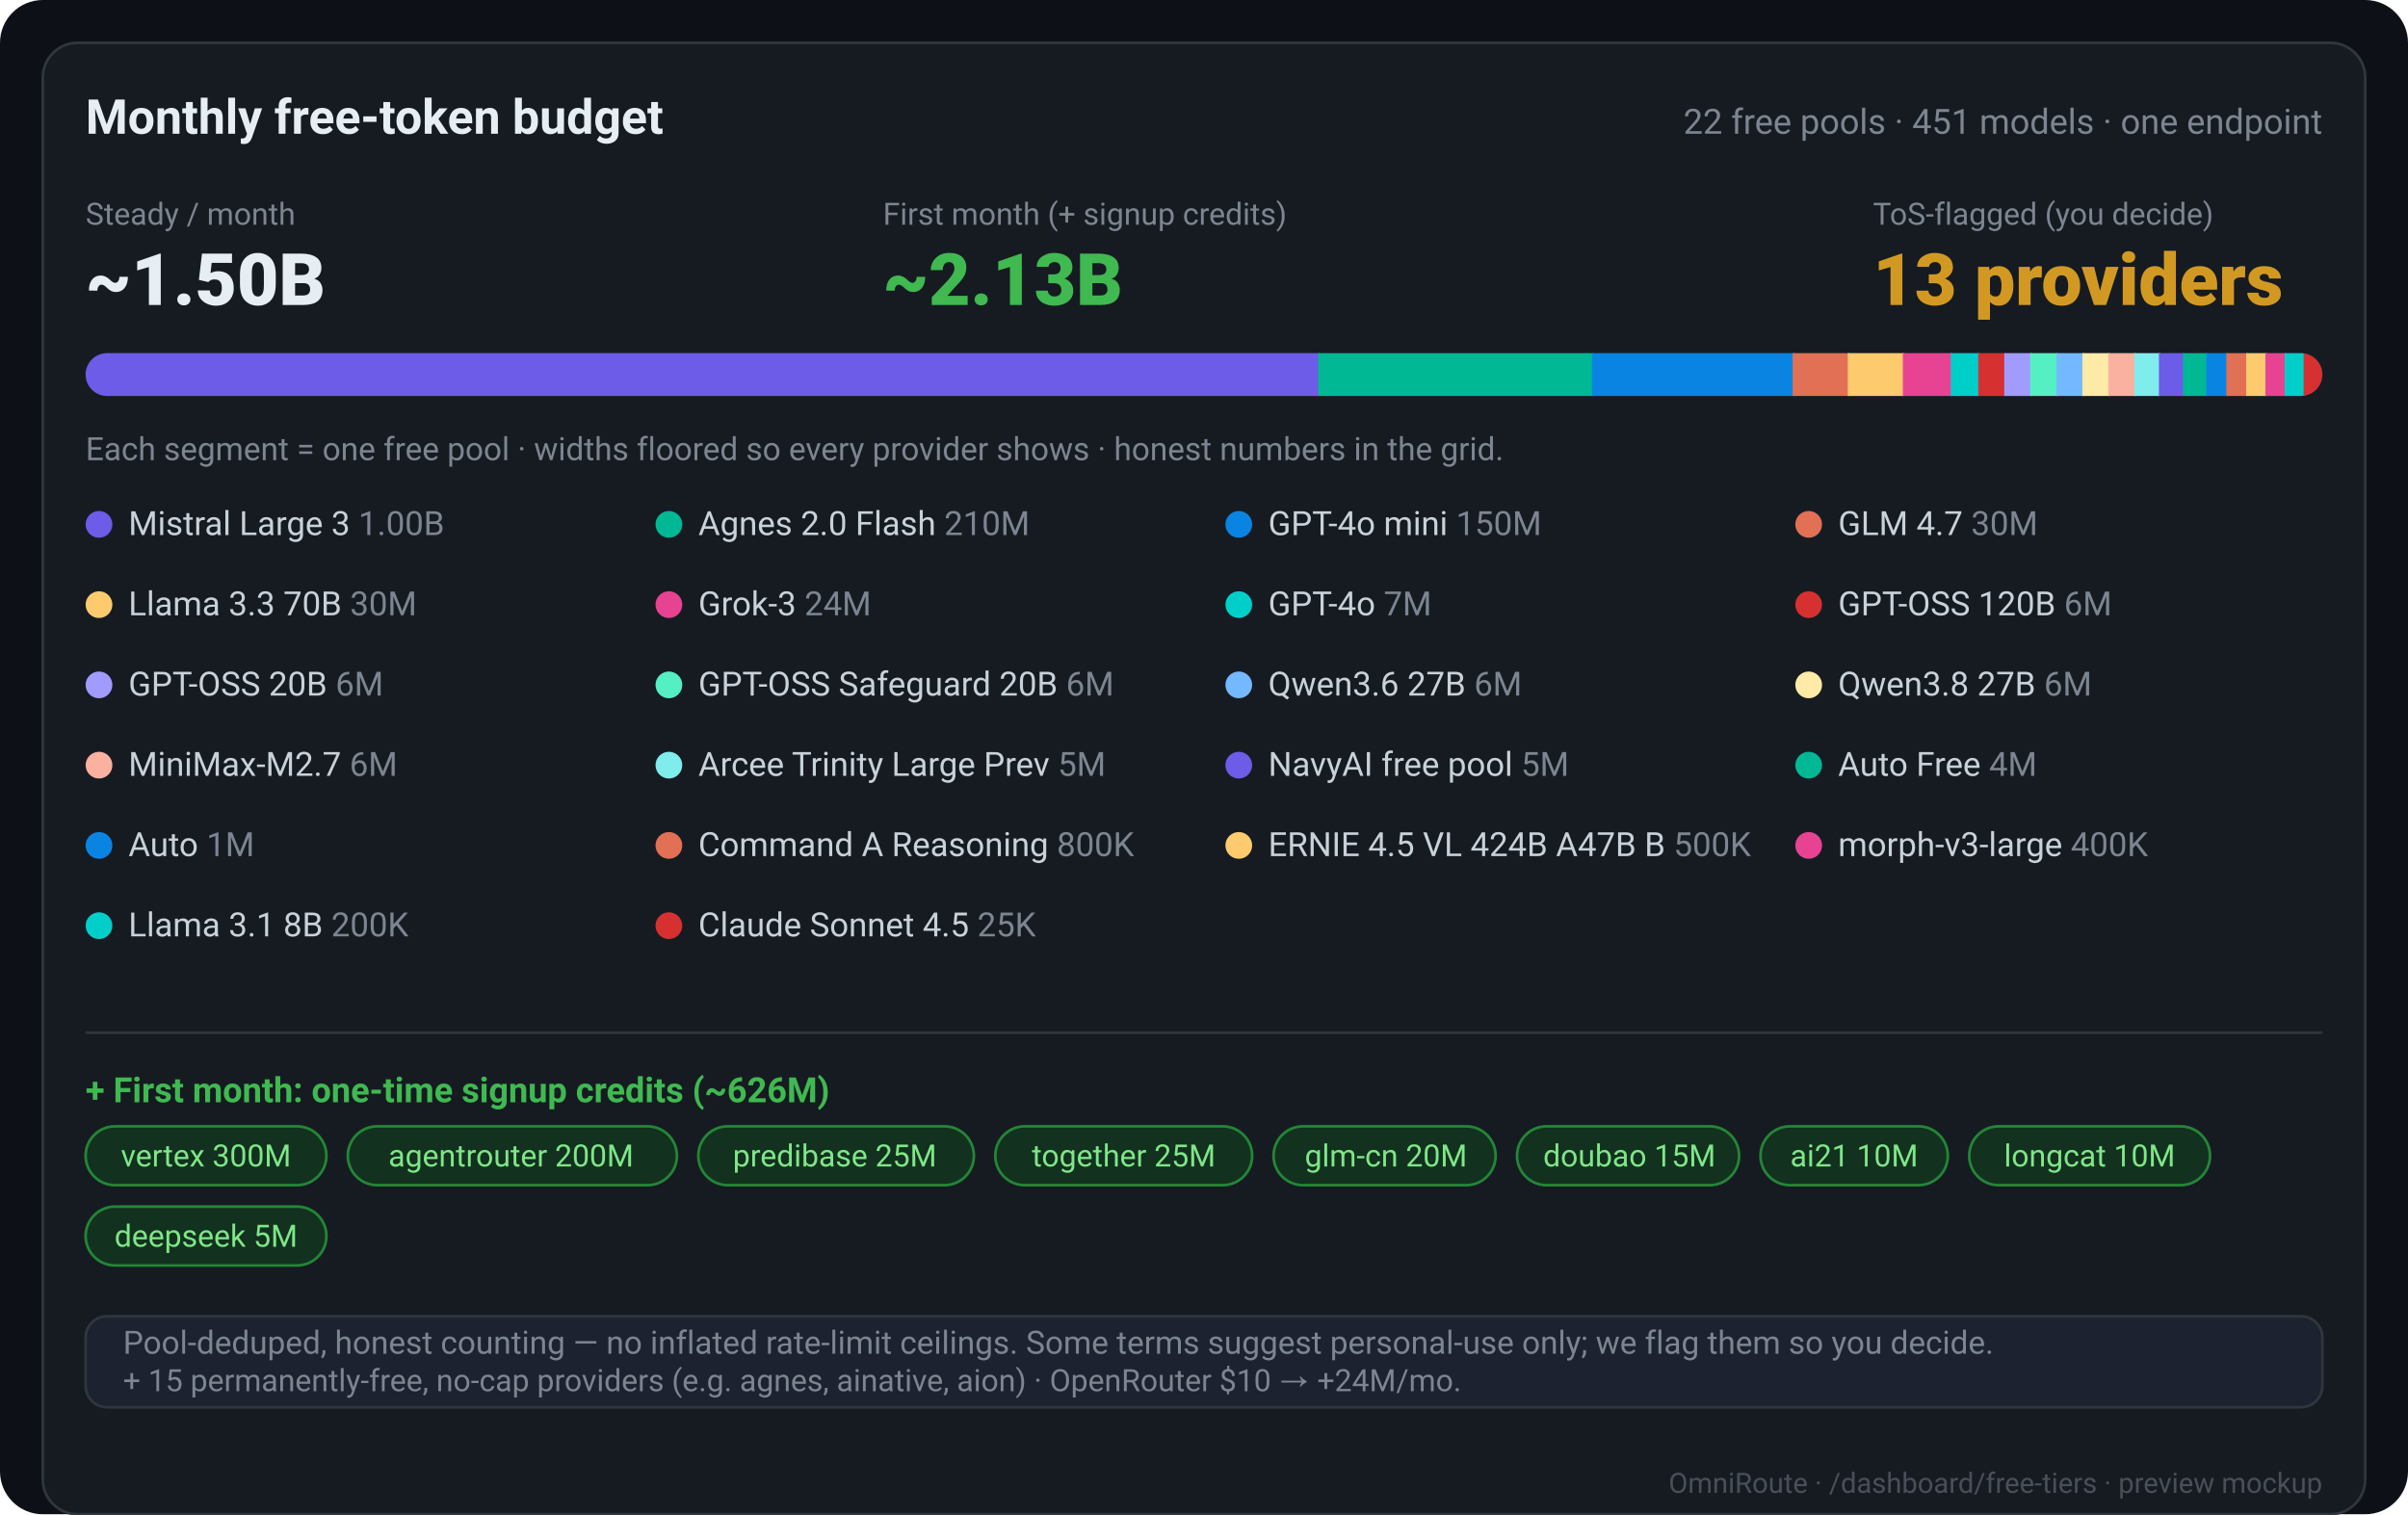
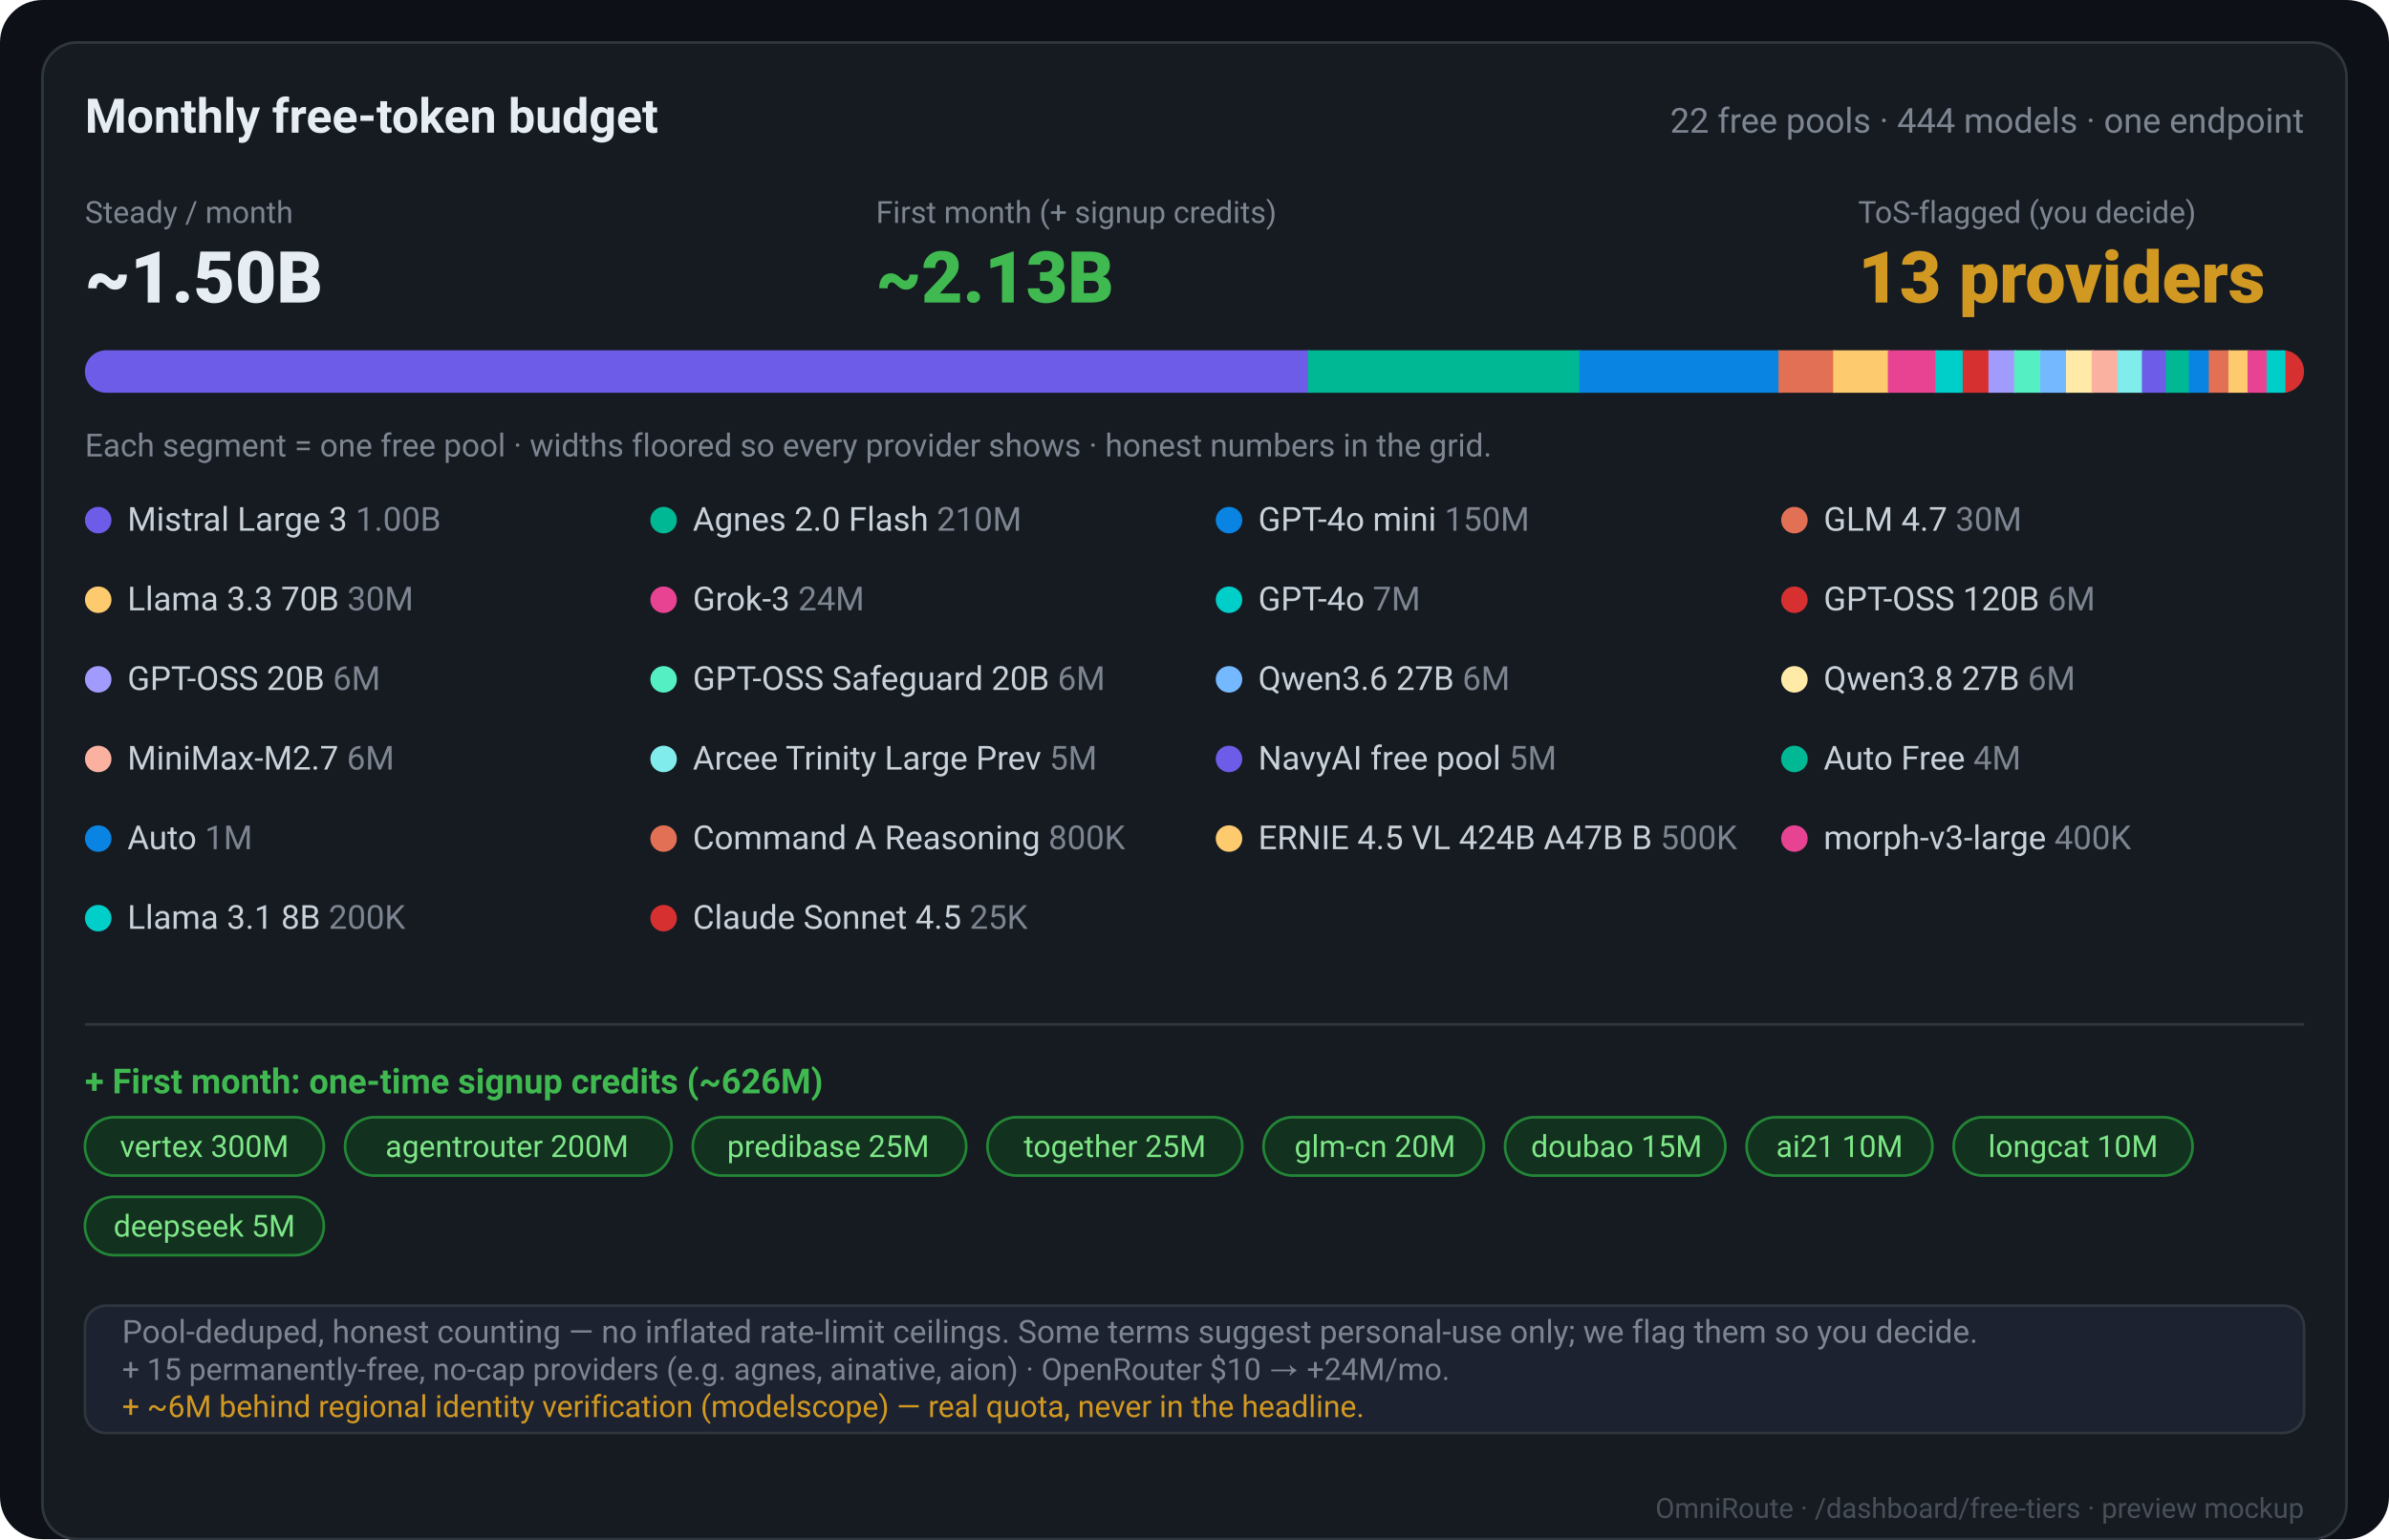
- <svg xmlns="http://www.w3.org/2000/svg" width="900" height="566" viewBox="0 0 900 566" font-family="-apple-system,Segoe UI,Roboto,Helvetica,Arial,sans-serif">
-   <rect width="900" height="566" rx="16" fill="#0d1117" />
-   <rect x="16" y="16" width="868" height="550" rx="13" fill="#161b22" stroke="#30363d" />
-   <text x="868" y="558" fill="#484f58" font-size="10.5" text-anchor="end">OmniRoute · /dashboard/free-tiers · preview mockup</text>
+ <svg xmlns="http://www.w3.org/2000/svg" width="900" height="580" viewBox="0 0 900 580" font-family="-apple-system,Segoe UI,Roboto,Helvetica,Arial,sans-serif">
+   <rect width="900" height="580" rx="16" fill="#0d1117" />
+   <rect x="16" y="16" width="868" height="564" rx="13" fill="#161b22" stroke="#30363d" />
+   <text x="868" y="572" fill="#484f58" font-size="10.5" text-anchor="end">OmniRoute · /dashboard/free-tiers · preview mockup</text>
  <text x="32" y="50" fill="#e6edf3" font-size="18" font-weight="700">Monthly free-token budget</text>
-   <text x="868" y="50" fill="#7d8590" font-size="13" text-anchor="end">22 free pools · 451 models · one endpoint</text>
+   <text x="868" y="50" fill="#7d8590" font-size="13" text-anchor="end">22 free pools · 444 models · one endpoint</text>
  <text x="32" y="84" fill="#7d8590" font-size="11.5">Steady / month</text>
  <text x="32" y="114" fill="#e6edf3" font-size="27" font-weight="800">~1.50B</text>
  <text x="330" y="84" fill="#7d8590" font-size="11.5">First month (+ signup credits)</text>
  <text x="330" y="114" fill="#3fb950" font-size="27" font-weight="800">~2.13B</text>
  <text x="700" y="84" fill="#7d8590" font-size="11.5">ToS-flagged (you decide)</text>
  <text x="700" y="114" fill="#d29922" font-size="27" font-weight="800">13 providers</text>
  <clipPath id="bar">
    <rect x="32" y="132" width="836" height="16" rx="8" />
  </clipPath>
  <g clip-path="url(#bar)">
    <rect x="32" y="132" width="836" height="16" fill="#21262d" />
    <rect x="32.0" y="132" width="461.3" height="16" fill="#6c5ce7" />
    <rect x="492.7" y="132" width="102.9" height="16" fill="#00b894" />
    <rect x="595.0" y="132" width="75.7" height="16" fill="#0984e3" />
    <rect x="670.0" y="132" width="21.2" height="16" fill="#e17055" />
    <rect x="690.6" y="132" width="21.2" height="16" fill="#fdcb6e" />
    <rect x="711.2" y="132" width="18.5" height="16" fill="#e84393" />
    <rect x="729.1" y="132" width="10.9" height="16" fill="#00cec9" />
    <rect x="739.4" y="132" width="10.3" height="16" fill="#d63031" />
    <rect x="749.1" y="132" width="10.3" height="16" fill="#a29bfe" />
    <rect x="758.8" y="132" width="10.3" height="16" fill="#55efc4" />
    <rect x="768.6" y="132" width="10.3" height="16" fill="#74b9ff" />
    <rect x="778.3" y="132" width="10.3" height="16" fill="#ffeaa7" />
    <rect x="788.0" y="132" width="10.3" height="16" fill="#fab1a0" />
    <rect x="797.7" y="132" width="9.8" height="16" fill="#81ecec" />
    <rect x="806.9" y="132" width="9.6" height="16" fill="#6c5ce7" />
    <rect x="815.9" y="132" width="9.2" height="16" fill="#00b894" />
    <rect x="824.6" y="132" width="8.1" height="16" fill="#0984e3" />
    <rect x="832.1" y="132" width="8.0" height="16" fill="#e17055" />
    <rect x="839.5" y="132" width="7.8" height="16" fill="#fdcb6e" />
    <rect x="846.7" y="132" width="7.8" height="16" fill="#e84393" />
    <rect x="853.9" y="132" width="7.7" height="16" fill="#00cec9" />
    <rect x="861.0" y="132" width="7.6" height="16" fill="#d63031" />
  </g>
  <text x="32" y="172" fill="#7d8590" font-size="12">Each segment = one free pool · widths floored so every provider shows · honest numbers in the grid.</text>
  <circle cx="37" cy="196" r="5" fill="#6c5ce7" />
  <text x="48" y="200" fill="#c9d1d9" font-size="12.5">Mistral Large 3 <tspan fill="#7d8590">1.00B</tspan>
  </text>
  <circle cx="250" cy="196" r="5" fill="#00b894" />
  <text x="261" y="200" fill="#c9d1d9" font-size="12.5">Agnes 2.0 Flash <tspan fill="#7d8590">210M</tspan>
  </text>
  <circle cx="463" cy="196" r="5" fill="#0984e3" />
  <text x="474" y="200" fill="#c9d1d9" font-size="12.5">GPT-4o mini <tspan fill="#7d8590">150M</tspan>
  </text>
  <circle cx="676" cy="196" r="5" fill="#e17055" />
  <text x="687" y="200" fill="#c9d1d9" font-size="12.5">GLM 4.7 <tspan fill="#7d8590">30M</tspan>
  </text>
  <circle cx="37" cy="226" r="5" fill="#fdcb6e" />
  <text x="48" y="230" fill="#c9d1d9" font-size="12.5">Llama 3.3 70B <tspan fill="#7d8590">30M</tspan>
  </text>
  <circle cx="250" cy="226" r="5" fill="#e84393" />
  <text x="261" y="230" fill="#c9d1d9" font-size="12.5">Grok-3 <tspan fill="#7d8590">24M</tspan>
  </text>
  <circle cx="463" cy="226" r="5" fill="#00cec9" />
  <text x="474" y="230" fill="#c9d1d9" font-size="12.5">GPT-4o <tspan fill="#7d8590">7M</tspan>
  </text>
  <circle cx="676" cy="226" r="5" fill="#d63031" />
  <text x="687" y="230" fill="#c9d1d9" font-size="12.5">GPT-OSS 120B <tspan fill="#7d8590">6M</tspan>
  </text>
  <circle cx="37" cy="256" r="5" fill="#a29bfe" />
  <text x="48" y="260" fill="#c9d1d9" font-size="12.5">GPT-OSS 20B <tspan fill="#7d8590">6M</tspan>
  </text>
  <circle cx="250" cy="256" r="5" fill="#55efc4" />
  <text x="261" y="260" fill="#c9d1d9" font-size="12.5">GPT-OSS Safeguard 20B <tspan fill="#7d8590">6M</tspan>
  </text>
  <circle cx="463" cy="256" r="5" fill="#74b9ff" />
  <text x="474" y="260" fill="#c9d1d9" font-size="12.5">Qwen3.6 27B <tspan fill="#7d8590">6M</tspan>
  </text>
  <circle cx="676" cy="256" r="5" fill="#ffeaa7" />
  <text x="687" y="260" fill="#c9d1d9" font-size="12.5">Qwen3.8 27B <tspan fill="#7d8590">6M</tspan>
  </text>
  <circle cx="37" cy="286" r="5" fill="#fab1a0" />
  <text x="48" y="290" fill="#c9d1d9" font-size="12.5">MiniMax-M2.7 <tspan fill="#7d8590">6M</tspan>
  </text>
  <circle cx="250" cy="286" r="5" fill="#81ecec" />
  <text x="261" y="290" fill="#c9d1d9" font-size="12.5">Arcee Trinity Large Prev <tspan fill="#7d8590">5M</tspan>
  </text>
  <circle cx="463" cy="286" r="5" fill="#6c5ce7" />
  <text x="474" y="290" fill="#c9d1d9" font-size="12.5">NavyAI free pool <tspan fill="#7d8590">5M</tspan>
  </text>
  <circle cx="676" cy="286" r="5" fill="#00b894" />
  <text x="687" y="290" fill="#c9d1d9" font-size="12.5">Auto Free <tspan fill="#7d8590">4M</tspan>
  </text>
  <circle cx="37" cy="316" r="5" fill="#0984e3" />
  <text x="48" y="320" fill="#c9d1d9" font-size="12.5">Auto <tspan fill="#7d8590">1M</tspan>
  </text>
  <circle cx="250" cy="316" r="5" fill="#e17055" />
  <text x="261" y="320" fill="#c9d1d9" font-size="12.5">Command A Reasoning <tspan fill="#7d8590">800K</tspan>
  </text>
  <circle cx="463" cy="316" r="5" fill="#fdcb6e" />
  <text x="474" y="320" fill="#c9d1d9" font-size="12.5">ERNIE 4.5 VL 424B A47B B <tspan fill="#7d8590">500K</tspan>
  </text>
  <circle cx="676" cy="316" r="5" fill="#e84393" />
  <text x="687" y="320" fill="#c9d1d9" font-size="12.5">morph-v3-large <tspan fill="#7d8590">400K</tspan>
  </text>
  <circle cx="37" cy="346" r="5" fill="#00cec9" />
  <text x="48" y="350" fill="#c9d1d9" font-size="12.5">Llama 3.1 8B <tspan fill="#7d8590">200K</tspan>
  </text>
  <circle cx="250" cy="346" r="5" fill="#d63031" />
  <text x="261" y="350" fill="#c9d1d9" font-size="12.5">Claude Sonnet 4.5 <tspan fill="#7d8590">25K</tspan>
  </text>
  <line x1="32" y1="386" x2="868" y2="386" stroke="#30363d" />
  <text x="32" y="412" fill="#3fb950" font-size="13" font-weight="700">+ First month: one-time signup credits (~626M)</text>
  <rect x="32" y="421" width="90" height="22" rx="11" fill="#13311f" stroke="#238636" />
  <text x="77" y="436" fill="#7ee787" font-size="11.5" text-anchor="middle">vertex 300M</text>
  <rect x="130" y="421" width="123" height="22" rx="11" fill="#13311f" stroke="#238636" />
  <text x="191" y="436" fill="#7ee787" font-size="11.5" text-anchor="middle">agentrouter 200M</text>
  <rect x="261" y="421" width="103" height="22" rx="11" fill="#13311f" stroke="#238636" />
  <text x="312" y="436" fill="#7ee787" font-size="11.5" text-anchor="middle">predibase 25M</text>
  <rect x="372" y="421" width="96" height="22" rx="11" fill="#13311f" stroke="#238636" />
  <text x="420" y="436" fill="#7ee787" font-size="11.5" text-anchor="middle">together 25M</text>
  <rect x="476" y="421" width="83" height="22" rx="11" fill="#13311f" stroke="#238636" />
  <text x="518" y="436" fill="#7ee787" font-size="11.5" text-anchor="middle">glm-cn 20M</text>
  <rect x="567" y="421" width="83" height="22" rx="11" fill="#13311f" stroke="#238636" />
  <text x="609" y="436" fill="#7ee787" font-size="11.5" text-anchor="middle">doubao 15M</text>
  <rect x="658" y="421" width="70" height="22" rx="11" fill="#13311f" stroke="#238636" />
  <text x="693" y="436" fill="#7ee787" font-size="11.5" text-anchor="middle">ai21 10M</text>
  <rect x="736" y="421" width="90" height="22" rx="11" fill="#13311f" stroke="#238636" />
  <text x="781" y="436" fill="#7ee787" font-size="11.5" text-anchor="middle">longcat 10M</text>
  <rect x="32" y="451" width="90" height="22" rx="11" fill="#13311f" stroke="#238636" />
  <text x="77" y="466" fill="#7ee787" font-size="11.5" text-anchor="middle">deepseek 5M</text>
-   <rect x="32" y="492" width="836" height="34" rx="8" fill="#1c2230" stroke="#30363d" />
+   <rect x="32" y="492" width="836" height="48" rx="8" fill="#1c2230" stroke="#30363d" />
  <text x="46" y="506" fill="#7d8590" font-size="12">Pool-deduped, honest counting — no inflated rate-limit ceilings. Some terms suggest personal-use only; we flag them so you decide.</text>
  <text x="46" y="520" fill="#7d8590" font-size="11.5">+ 15 permanently-free, no-cap providers (e.g. agnes, ainative, aion) · OpenRouter $10 → +24M/mo.</text>
+   <text x="46" y="534" fill="#d29922" font-size="11.5">+ ~6M behind regional identity verification (modelscope) — real quota, never in the headline.</text>
</svg>
